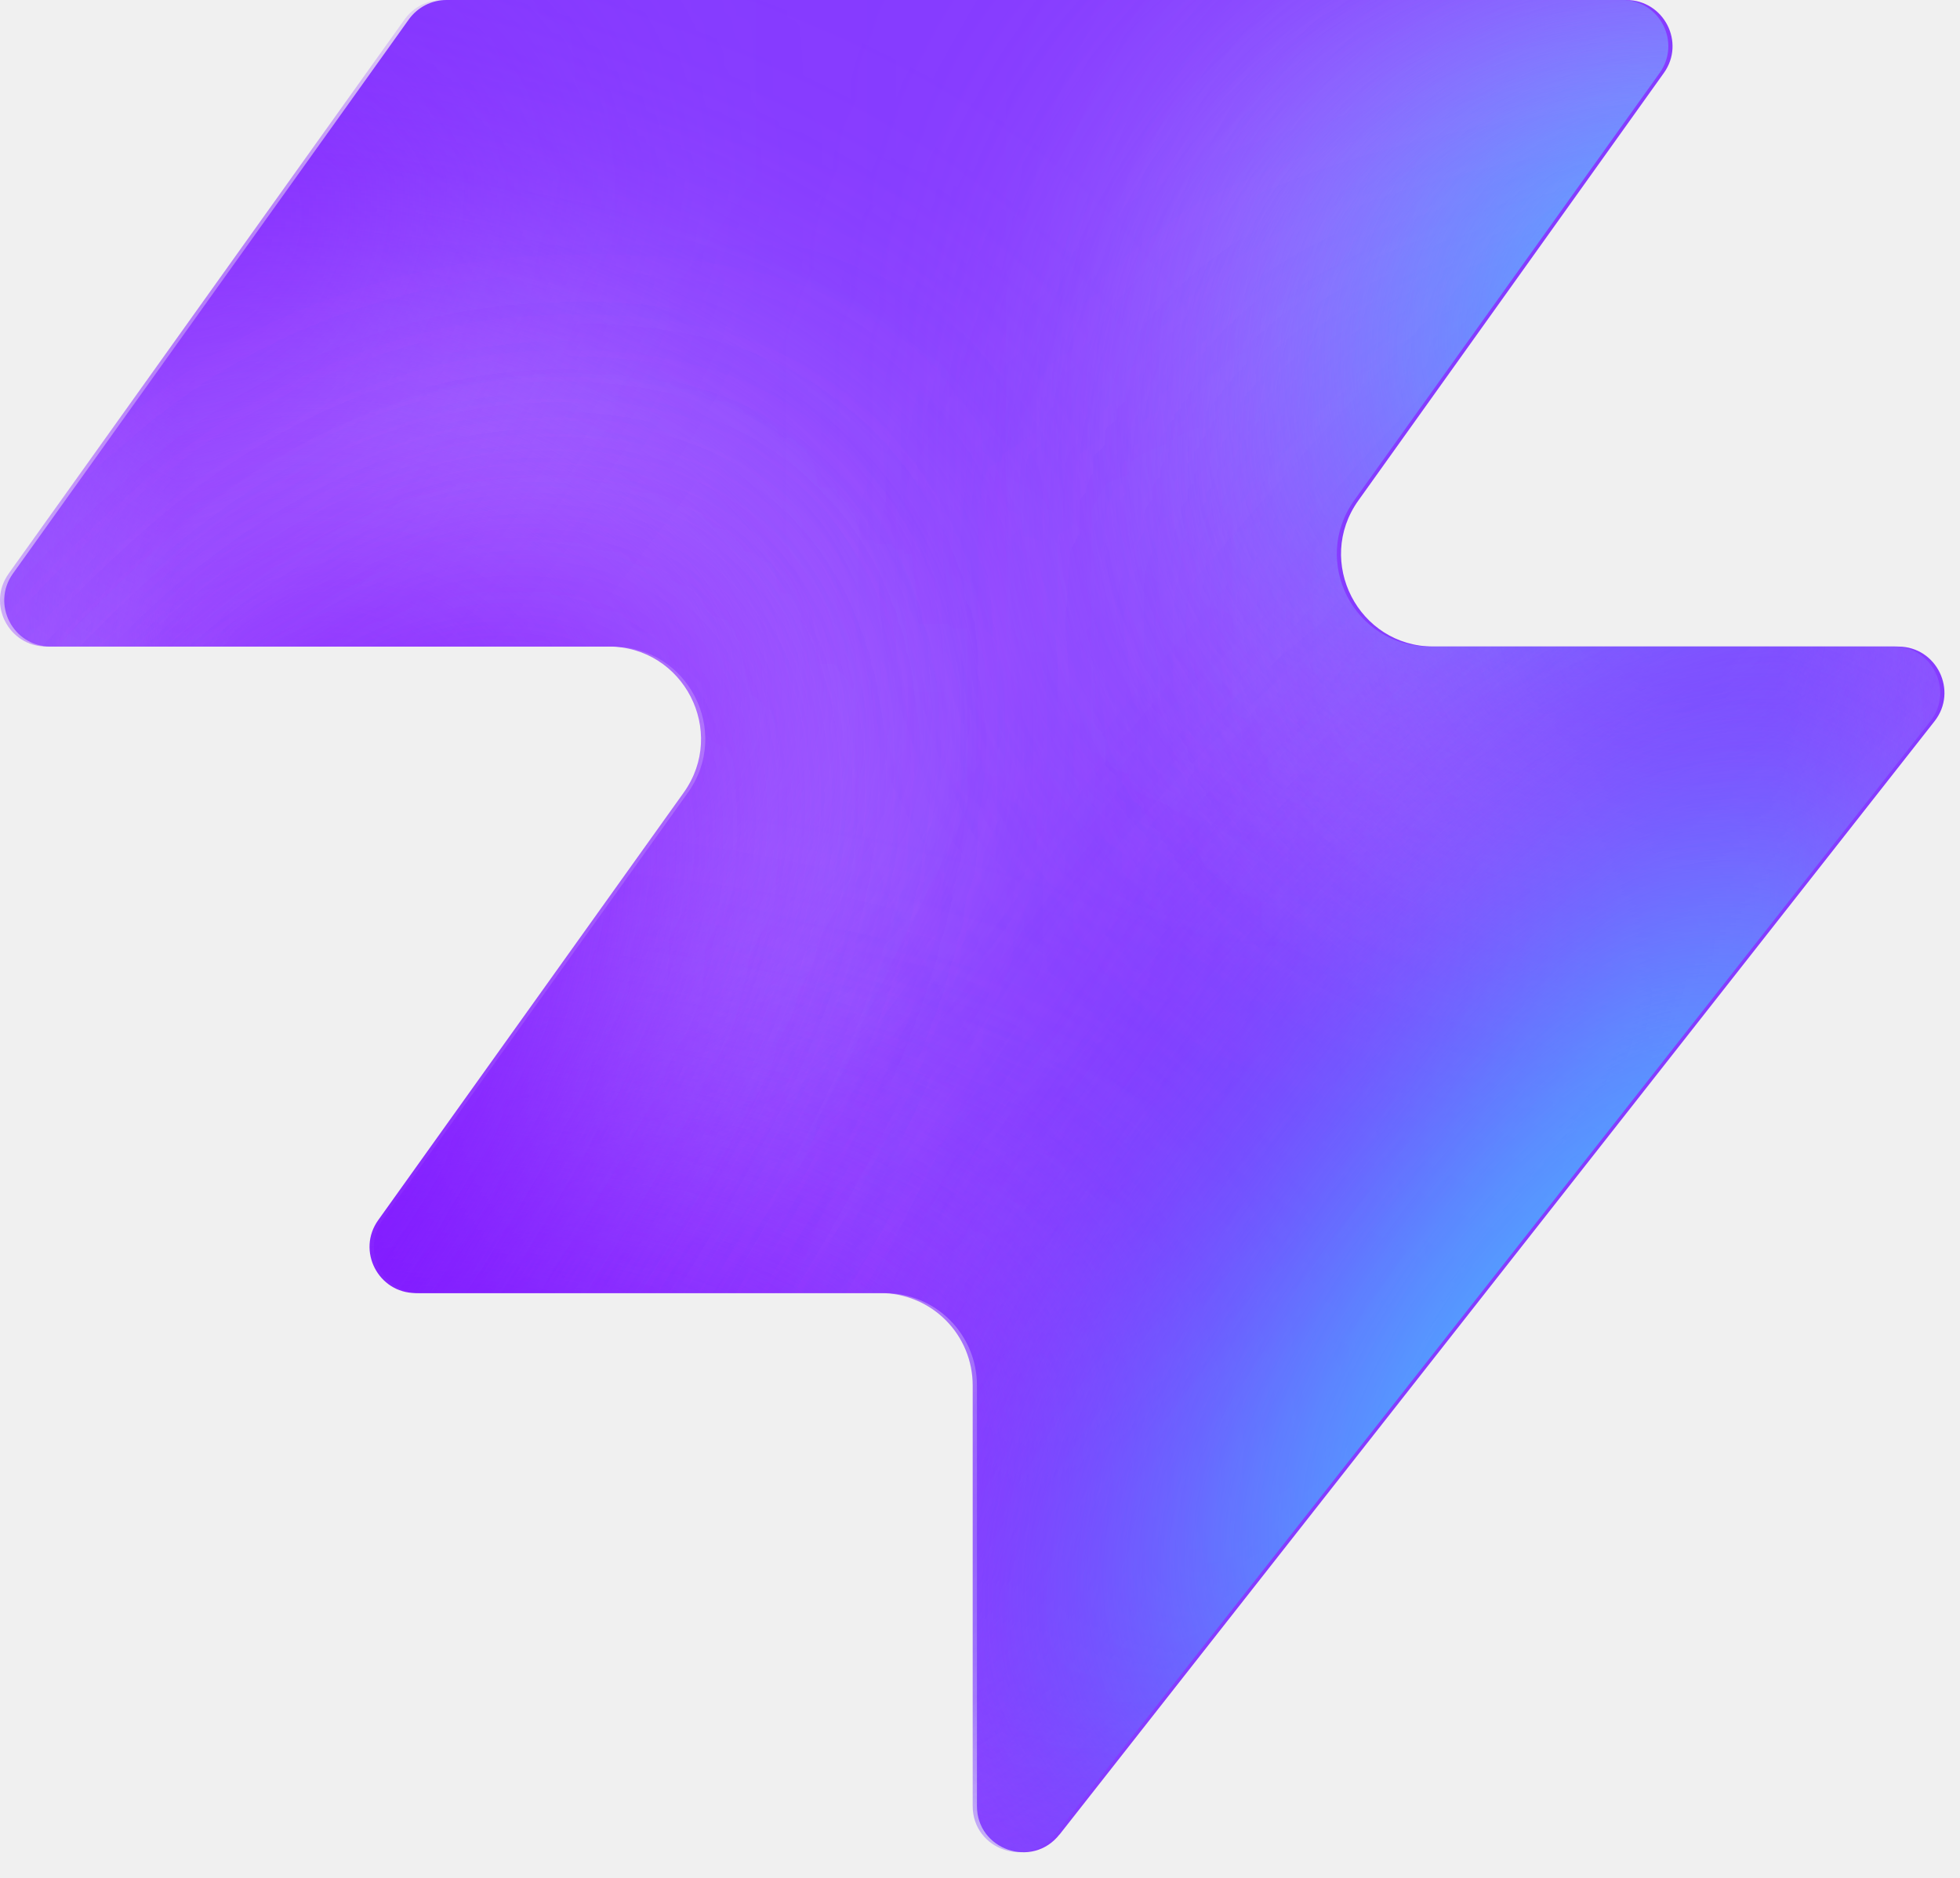
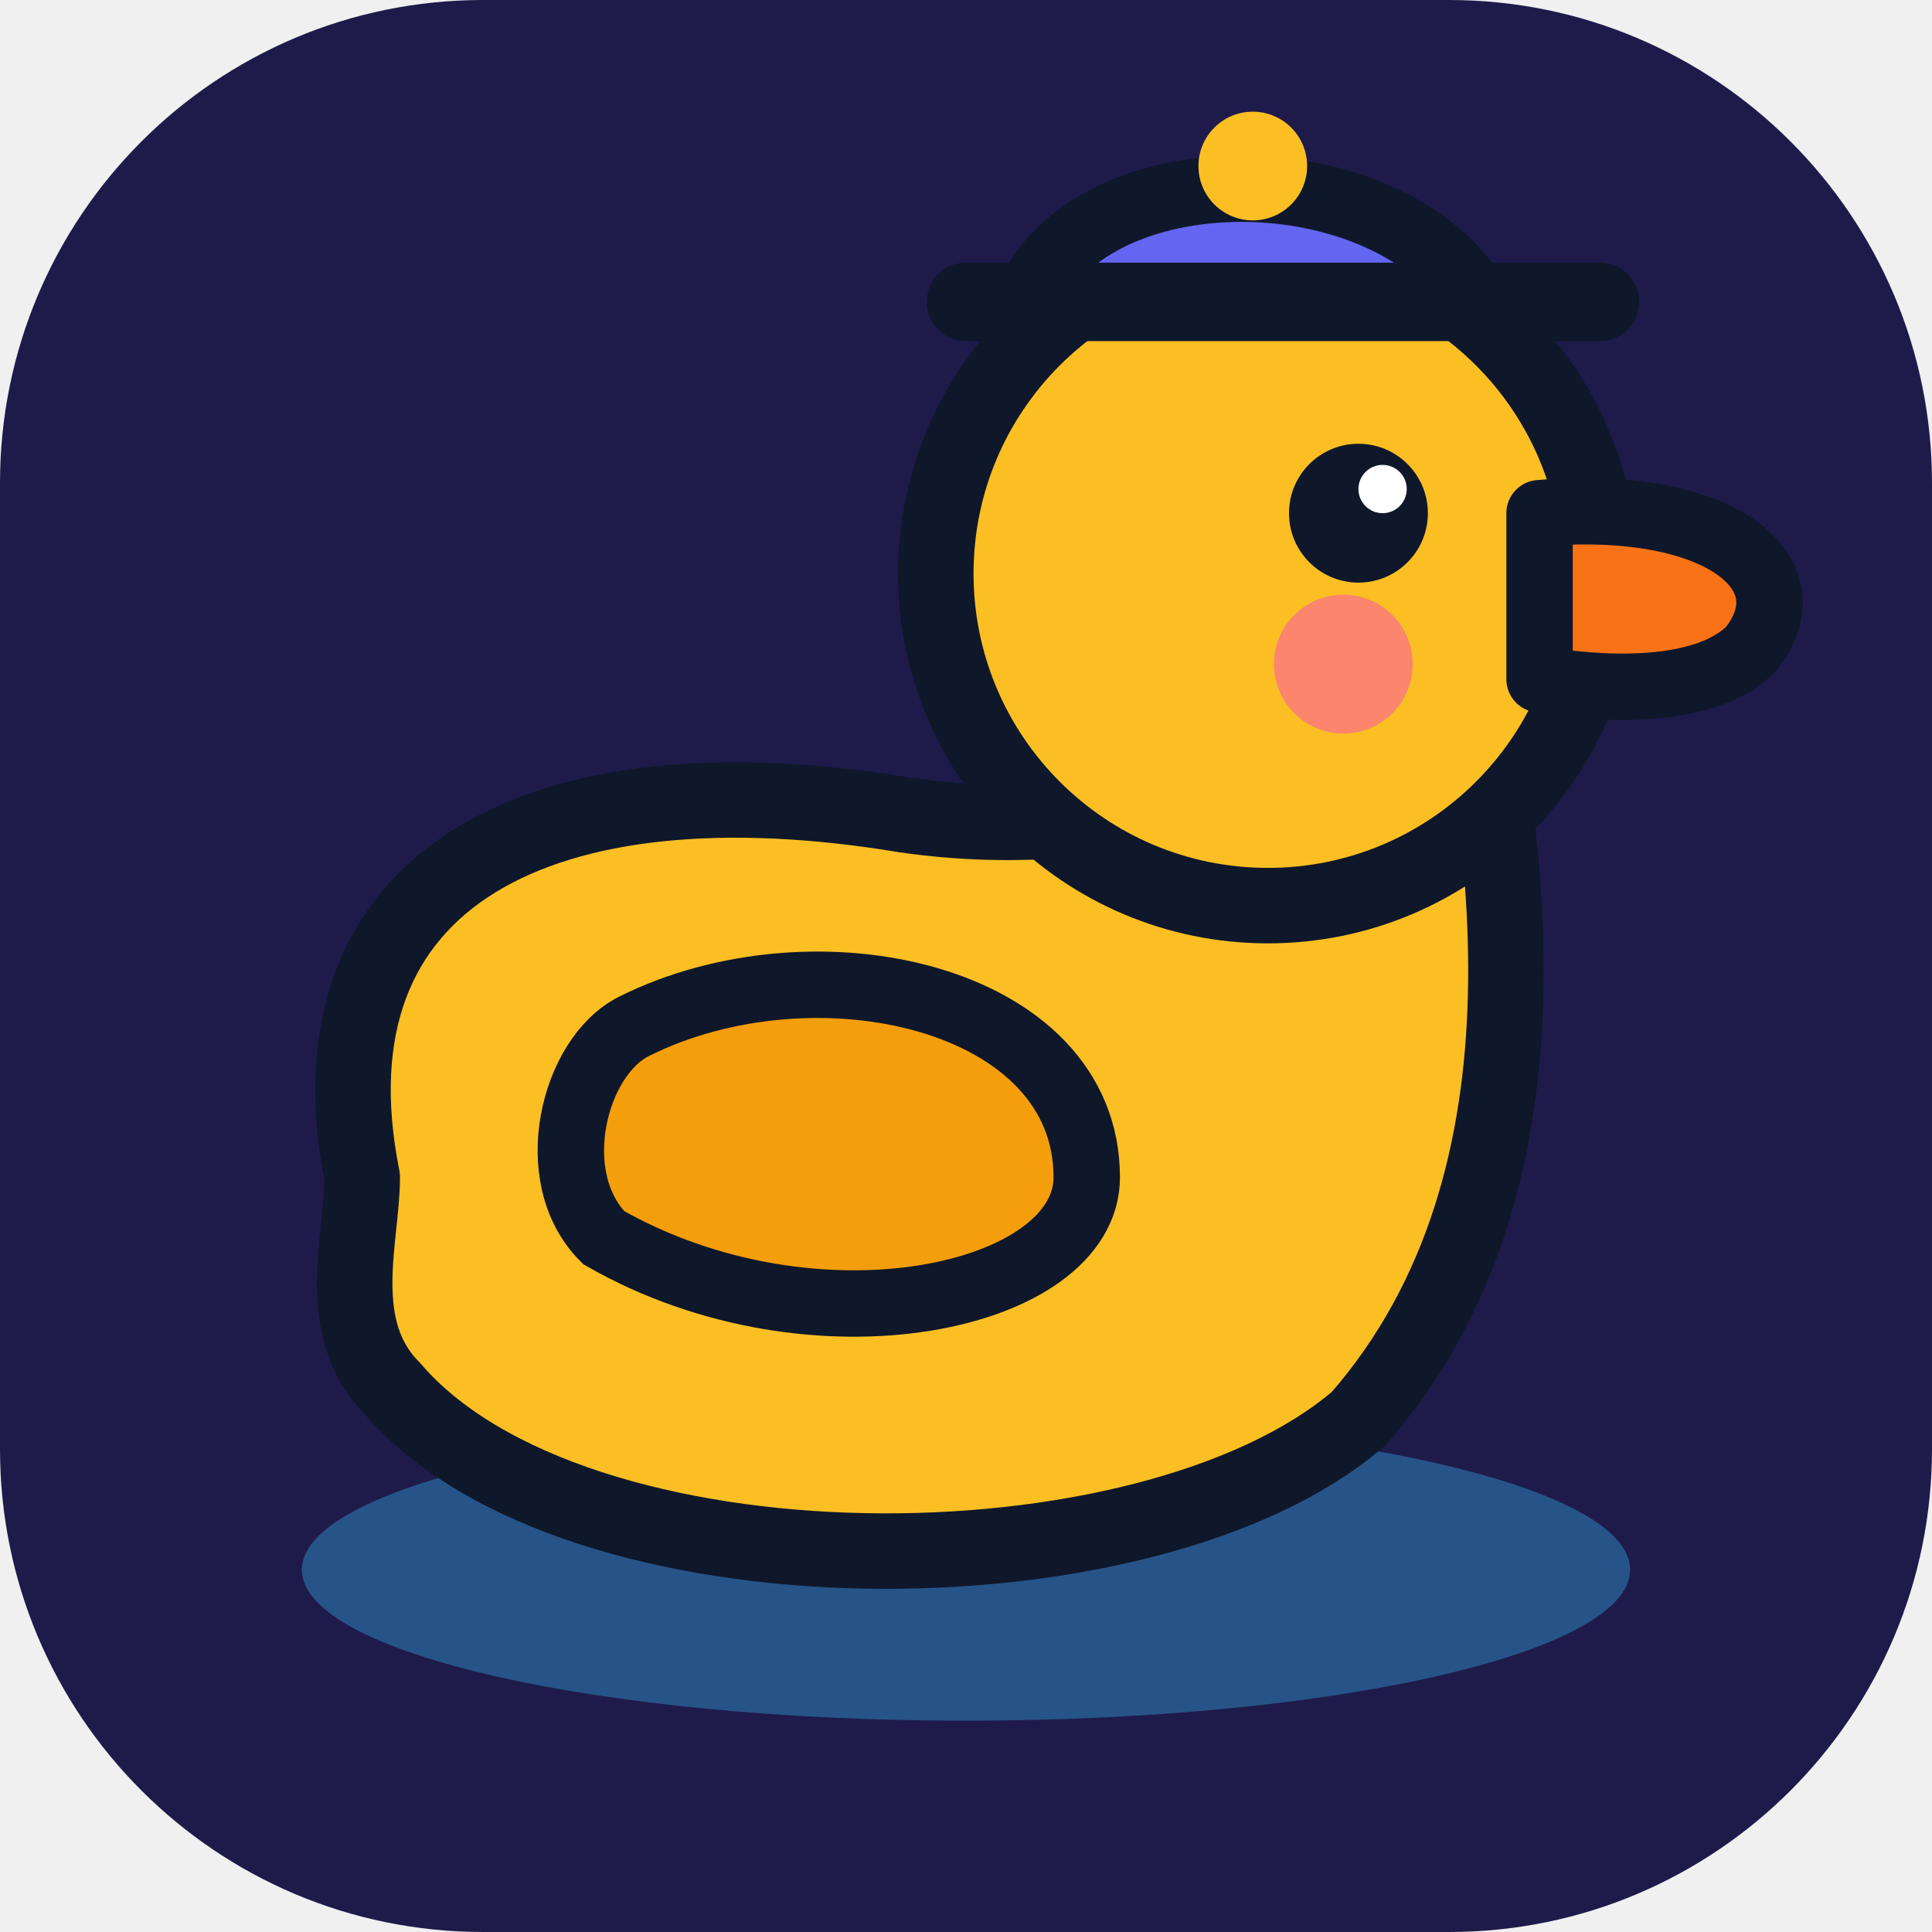
- <svg xmlns="http://www.w3.org/2000/svg" width="48" height="46" fill="none" viewBox="0 0 48 46">
-   <path fill="#863bff" d="M25.946 44.938c-.664.845-2.021.375-2.021-.698V33.937a2.26 2.26 0 0 0-2.262-2.262H10.287c-.92 0-1.456-1.04-.92-1.788l7.48-10.471c1.07-1.497 0-3.578-1.842-3.578H1.237c-.92 0-1.456-1.04-.92-1.788L10.013.474c.214-.297.556-.474.92-.474h28.894c.92 0 1.456 1.04.92 1.788l-7.48 10.471c-1.07 1.498 0 3.579 1.842 3.579h11.377c.943 0 1.473 1.088.89 1.83L25.947 44.94z" style="fill:#863bff;fill:color(display-p3 .525 .23 1);fill-opacity:1" />
-   <mask id="a" width="48" height="46" x="0" y="0" maskUnits="userSpaceOnUse" style="mask-type:alpha">
-     <path fill="#000" d="M25.842 44.938c-.664.844-2.021.375-2.021-.698V33.937a2.26 2.26 0 0 0-2.262-2.262H10.183c-.92 0-1.456-1.04-.92-1.788l7.48-10.471c1.07-1.498 0-3.579-1.842-3.579H1.133c-.92 0-1.456-1.04-.92-1.787L9.91.473c.214-.297.556-.474.92-.474h28.894c.92 0 1.456 1.04.92 1.788l-7.48 10.471c-1.07 1.498 0 3.578 1.842 3.578h11.377c.943 0 1.473 1.088.89 1.832L25.843 44.94z" style="fill:#000;fill-opacity:1" />
-   </mask>
-   <g mask="url(#a)">
-     <g filter="url(#b)">
-       <ellipse cx="5.508" cy="14.704" fill="#ede6ff" rx="5.508" ry="14.704" style="fill:#ede6ff;fill:color(display-p3 .927 .903 1);fill-opacity:1" transform="matrix(.00324 1 1 -.00324 -4.47 31.516)" />
-     </g>
-     <g filter="url(#c)">
-       <ellipse cx="10.399" cy="29.851" fill="#ede6ff" rx="10.399" ry="29.851" style="fill:#ede6ff;fill:color(display-p3 .927 .903 1);fill-opacity:1" transform="matrix(.00324 1 1 -.00324 -39.328 7.883)" />
-     </g>
-     <g filter="url(#d)">
-       <ellipse cx="5.508" cy="30.487" fill="#7e14ff" rx="5.508" ry="30.487" style="fill:#7e14ff;fill:color(display-p3 .492 .077 1);fill-opacity:1" transform="rotate(89.814 -25.913 -14.639)scale(1 -1)" />
-     </g>
-     <g filter="url(#e)">
-       <ellipse cx="5.508" cy="30.599" fill="#7e14ff" rx="5.508" ry="30.599" style="fill:#7e14ff;fill:color(display-p3 .492 .077 1);fill-opacity:1" transform="rotate(89.814 -32.644 -3.334)scale(1 -1)" />
-     </g>
-     <g filter="url(#f)">
-       <ellipse cx="5.508" cy="30.599" fill="#7e14ff" rx="5.508" ry="30.599" style="fill:#7e14ff;fill:color(display-p3 .492 .077 1);fill-opacity:1" transform="matrix(.00324 1 1 -.00324 -34.34 30.47)" />
-     </g>
-     <g filter="url(#g)">
-       <ellipse cx="14.072" cy="22.078" fill="#ede6ff" rx="14.072" ry="22.078" style="fill:#ede6ff;fill:color(display-p3 .927 .903 1);fill-opacity:1" transform="rotate(93.35 24.506 48.493)scale(-1 1)" />
-     </g>
-     <g filter="url(#h)">
-       <ellipse cx="3.47" cy="21.501" fill="#7e14ff" rx="3.47" ry="21.501" style="fill:#7e14ff;fill:color(display-p3 .492 .077 1);fill-opacity:1" transform="rotate(89.009 28.708 47.59)scale(-1 1)" />
-     </g>
-     <g filter="url(#i)">
-       <ellipse cx="3.47" cy="21.501" fill="#7e14ff" rx="3.47" ry="21.501" style="fill:#7e14ff;fill:color(display-p3 .492 .077 1);fill-opacity:1" transform="rotate(89.009 28.708 47.59)scale(-1 1)" />
-     </g>
-     <g filter="url(#j)">
-       <ellipse cx=".387" cy="8.972" fill="#7e14ff" rx="4.407" ry="29.108" style="fill:#7e14ff;fill:color(display-p3 .492 .077 1);fill-opacity:1" transform="rotate(39.51 .387 8.972)" />
-     </g>
-     <g filter="url(#k)">
-       <ellipse cx="47.523" cy="-6.092" fill="#7e14ff" rx="4.407" ry="29.108" style="fill:#7e14ff;fill:color(display-p3 .492 .077 1);fill-opacity:1" transform="rotate(37.892 47.523 -6.092)" />
-     </g>
-     <g filter="url(#l)">
-       <ellipse cx="41.412" cy="6.333" fill="#47bfff" rx="5.971" ry="9.665" style="fill:#47bfff;fill:color(display-p3 .28 .748 1);fill-opacity:1" transform="rotate(37.892 41.412 6.333)" />
-     </g>
-     <g filter="url(#m)">
-       <ellipse cx="-1.879" cy="38.332" fill="#7e14ff" rx="4.407" ry="29.108" style="fill:#7e14ff;fill:color(display-p3 .492 .077 1);fill-opacity:1" transform="rotate(37.892 -1.88 38.332)" />
-     </g>
-     <g filter="url(#n)">
-       <ellipse cx="-1.879" cy="38.332" fill="#7e14ff" rx="4.407" ry="29.108" style="fill:#7e14ff;fill:color(display-p3 .492 .077 1);fill-opacity:1" transform="rotate(37.892 -1.88 38.332)" />
-     </g>
-     <g filter="url(#o)">
-       <ellipse cx="35.651" cy="29.907" fill="#7e14ff" rx="4.407" ry="29.108" style="fill:#7e14ff;fill:color(display-p3 .492 .077 1);fill-opacity:1" transform="rotate(37.892 35.651 29.907)" />
-     </g>
-     <g filter="url(#p)">
-       <ellipse cx="38.418" cy="32.4" fill="#47bfff" rx="5.971" ry="15.297" style="fill:#47bfff;fill:color(display-p3 .28 .748 1);fill-opacity:1" transform="rotate(37.892 38.418 32.4)" />
-     </g>
-   </g>
-   <defs>
-     <filter id="b" width="60.045" height="41.654" x="-19.77" y="16.149" color-interpolation-filters="sRGB" filterUnits="userSpaceOnUse">
-       <feFlood flood-opacity="0" result="BackgroundImageFix" />
-       <feBlend in="SourceGraphic" in2="BackgroundImageFix" result="shape" />
-       <feGaussianBlur result="effect1_foregroundBlur_2002_17158" stdDeviation="7.659" />
-     </filter>
-     <filter id="c" width="90.34" height="51.437" x="-54.613" y="-7.533" color-interpolation-filters="sRGB" filterUnits="userSpaceOnUse">
-       <feFlood flood-opacity="0" result="BackgroundImageFix" />
-       <feBlend in="SourceGraphic" in2="BackgroundImageFix" result="shape" />
-       <feGaussianBlur result="effect1_foregroundBlur_2002_17158" stdDeviation="7.659" />
-     </filter>
-     <filter id="d" width="79.355" height="29.4" x="-49.64" y="2.03" color-interpolation-filters="sRGB" filterUnits="userSpaceOnUse">
-       <feFlood flood-opacity="0" result="BackgroundImageFix" />
-       <feBlend in="SourceGraphic" in2="BackgroundImageFix" result="shape" />
-       <feGaussianBlur result="effect1_foregroundBlur_2002_17158" stdDeviation="4.596" />
-     </filter>
-     <filter id="e" width="79.579" height="29.4" x="-45.045" y="20.029" color-interpolation-filters="sRGB" filterUnits="userSpaceOnUse">
-       <feFlood flood-opacity="0" result="BackgroundImageFix" />
-       <feBlend in="SourceGraphic" in2="BackgroundImageFix" result="shape" />
-       <feGaussianBlur result="effect1_foregroundBlur_2002_17158" stdDeviation="4.596" />
-     </filter>
-     <filter id="f" width="79.579" height="29.4" x="-43.513" y="21.178" color-interpolation-filters="sRGB" filterUnits="userSpaceOnUse">
-       <feFlood flood-opacity="0" result="BackgroundImageFix" />
-       <feBlend in="SourceGraphic" in2="BackgroundImageFix" result="shape" />
-       <feGaussianBlur result="effect1_foregroundBlur_2002_17158" stdDeviation="4.596" />
-     </filter>
-     <filter id="g" width="74.749" height="58.852" x="15.756" y="-17.901" color-interpolation-filters="sRGB" filterUnits="userSpaceOnUse">
-       <feFlood flood-opacity="0" result="BackgroundImageFix" />
-       <feBlend in="SourceGraphic" in2="BackgroundImageFix" result="shape" />
-       <feGaussianBlur result="effect1_foregroundBlur_2002_17158" stdDeviation="7.659" />
-     </filter>
-     <filter id="h" width="61.377" height="25.362" x="23.548" y="2.284" color-interpolation-filters="sRGB" filterUnits="userSpaceOnUse">
-       <feFlood flood-opacity="0" result="BackgroundImageFix" />
-       <feBlend in="SourceGraphic" in2="BackgroundImageFix" result="shape" />
-       <feGaussianBlur result="effect1_foregroundBlur_2002_17158" stdDeviation="4.596" />
-     </filter>
-     <filter id="i" width="61.377" height="25.362" x="23.548" y="2.284" color-interpolation-filters="sRGB" filterUnits="userSpaceOnUse">
-       <feFlood flood-opacity="0" result="BackgroundImageFix" />
-       <feBlend in="SourceGraphic" in2="BackgroundImageFix" result="shape" />
-       <feGaussianBlur result="effect1_foregroundBlur_2002_17158" stdDeviation="4.596" />
-     </filter>
-     <filter id="j" width="56.045" height="63.649" x="-27.636" y="-22.853" color-interpolation-filters="sRGB" filterUnits="userSpaceOnUse">
-       <feFlood flood-opacity="0" result="BackgroundImageFix" />
-       <feBlend in="SourceGraphic" in2="BackgroundImageFix" result="shape" />
-       <feGaussianBlur result="effect1_foregroundBlur_2002_17158" stdDeviation="4.596" />
-     </filter>
-     <filter id="k" width="54.814" height="64.646" x="20.116" y="-38.415" color-interpolation-filters="sRGB" filterUnits="userSpaceOnUse">
-       <feFlood flood-opacity="0" result="BackgroundImageFix" />
-       <feBlend in="SourceGraphic" in2="BackgroundImageFix" result="shape" />
-       <feGaussianBlur result="effect1_foregroundBlur_2002_17158" stdDeviation="4.596" />
-     </filter>
-     <filter id="l" width="33.541" height="35.313" x="24.641" y="-11.323" color-interpolation-filters="sRGB" filterUnits="userSpaceOnUse">
-       <feFlood flood-opacity="0" result="BackgroundImageFix" />
-       <feBlend in="SourceGraphic" in2="BackgroundImageFix" result="shape" />
-       <feGaussianBlur result="effect1_foregroundBlur_2002_17158" stdDeviation="4.596" />
-     </filter>
-     <filter id="m" width="54.814" height="64.646" x="-29.286" y="6.009" color-interpolation-filters="sRGB" filterUnits="userSpaceOnUse">
-       <feFlood flood-opacity="0" result="BackgroundImageFix" />
-       <feBlend in="SourceGraphic" in2="BackgroundImageFix" result="shape" />
-       <feGaussianBlur result="effect1_foregroundBlur_2002_17158" stdDeviation="4.596" />
-     </filter>
-     <filter id="n" width="54.814" height="64.646" x="-29.286" y="6.009" color-interpolation-filters="sRGB" filterUnits="userSpaceOnUse">
-       <feFlood flood-opacity="0" result="BackgroundImageFix" />
-       <feBlend in="SourceGraphic" in2="BackgroundImageFix" result="shape" />
-       <feGaussianBlur result="effect1_foregroundBlur_2002_17158" stdDeviation="4.596" />
-     </filter>
-     <filter id="o" width="54.814" height="64.646" x="8.244" y="-2.416" color-interpolation-filters="sRGB" filterUnits="userSpaceOnUse">
-       <feFlood flood-opacity="0" result="BackgroundImageFix" />
-       <feBlend in="SourceGraphic" in2="BackgroundImageFix" result="shape" />
-       <feGaussianBlur result="effect1_foregroundBlur_2002_17158" stdDeviation="4.596" />
-     </filter>
-     <filter id="p" width="39.409" height="43.623" x="18.713" y="10.588" color-interpolation-filters="sRGB" filterUnits="userSpaceOnUse">
-       <feFlood flood-opacity="0" result="BackgroundImageFix" />
-       <feBlend in="SourceGraphic" in2="BackgroundImageFix" result="shape" />
-       <feGaussianBlur result="effect1_foregroundBlur_2002_17158" stdDeviation="4.596" />
-     </filter>
-   </defs>
+ <svg xmlns="http://www.w3.org/2000/svg" viewBox="0 0 64 64" fill="none">
+   <rect width="64" height="64" rx="16" fill="#1e1b4b" />
+   <ellipse cx="32" cy="52" rx="22" ry="5" fill="#38bdf8" fill-opacity="0.35" />
+   <path d="M12 39C10 29 18 25 30 27C37 28 45 26 48 19C50 27 52 39 45 47C38 53 19 53 13 46C11 44 12 41 12 39Z" fill="#fbbf24" stroke="#0f172a" stroke-width="2.5" stroke-linejoin="round" />
+   <circle cx="42" cy="19" r="11" fill="#fbbf24" stroke="#0f172a" stroke-width="2.5" />
+   <circle cx="44.5" cy="22" r="2.3" fill="#fb7185" fill-opacity="0.75" />
+   <circle cx="45" cy="17" r="2.3" fill="#0f172a" />
+   <circle cx="45.8" cy="16.2" r="0.8" fill="#ffffff" />
+   <path d="M51 17C57 16.5 60 19 58 21.5C56 23.5 51 22.5 51 22.5Z" fill="#f97316" stroke="#0f172a" stroke-width="2.2" stroke-linejoin="round" />
+   <path d="M21 34C27 31 36 33 36 39C36 43 27 45 20 41C18 39 19 35 21 34Z" fill="#f59e0b" stroke="#0f172a" stroke-width="2.2" stroke-linecap="round" />
+   <path d="M34 10C36 5 46 5 49 10Z" fill="#6366f1" stroke="#0f172a" stroke-width="2.2" stroke-linejoin="round" />
+   <path d="M32 10L53 10" stroke="#0f172a" stroke-width="2.6" stroke-linecap="round" />
+   <circle cx="41.5" cy="5.5" r="1.8" fill="#fbbf24" />
</svg>
